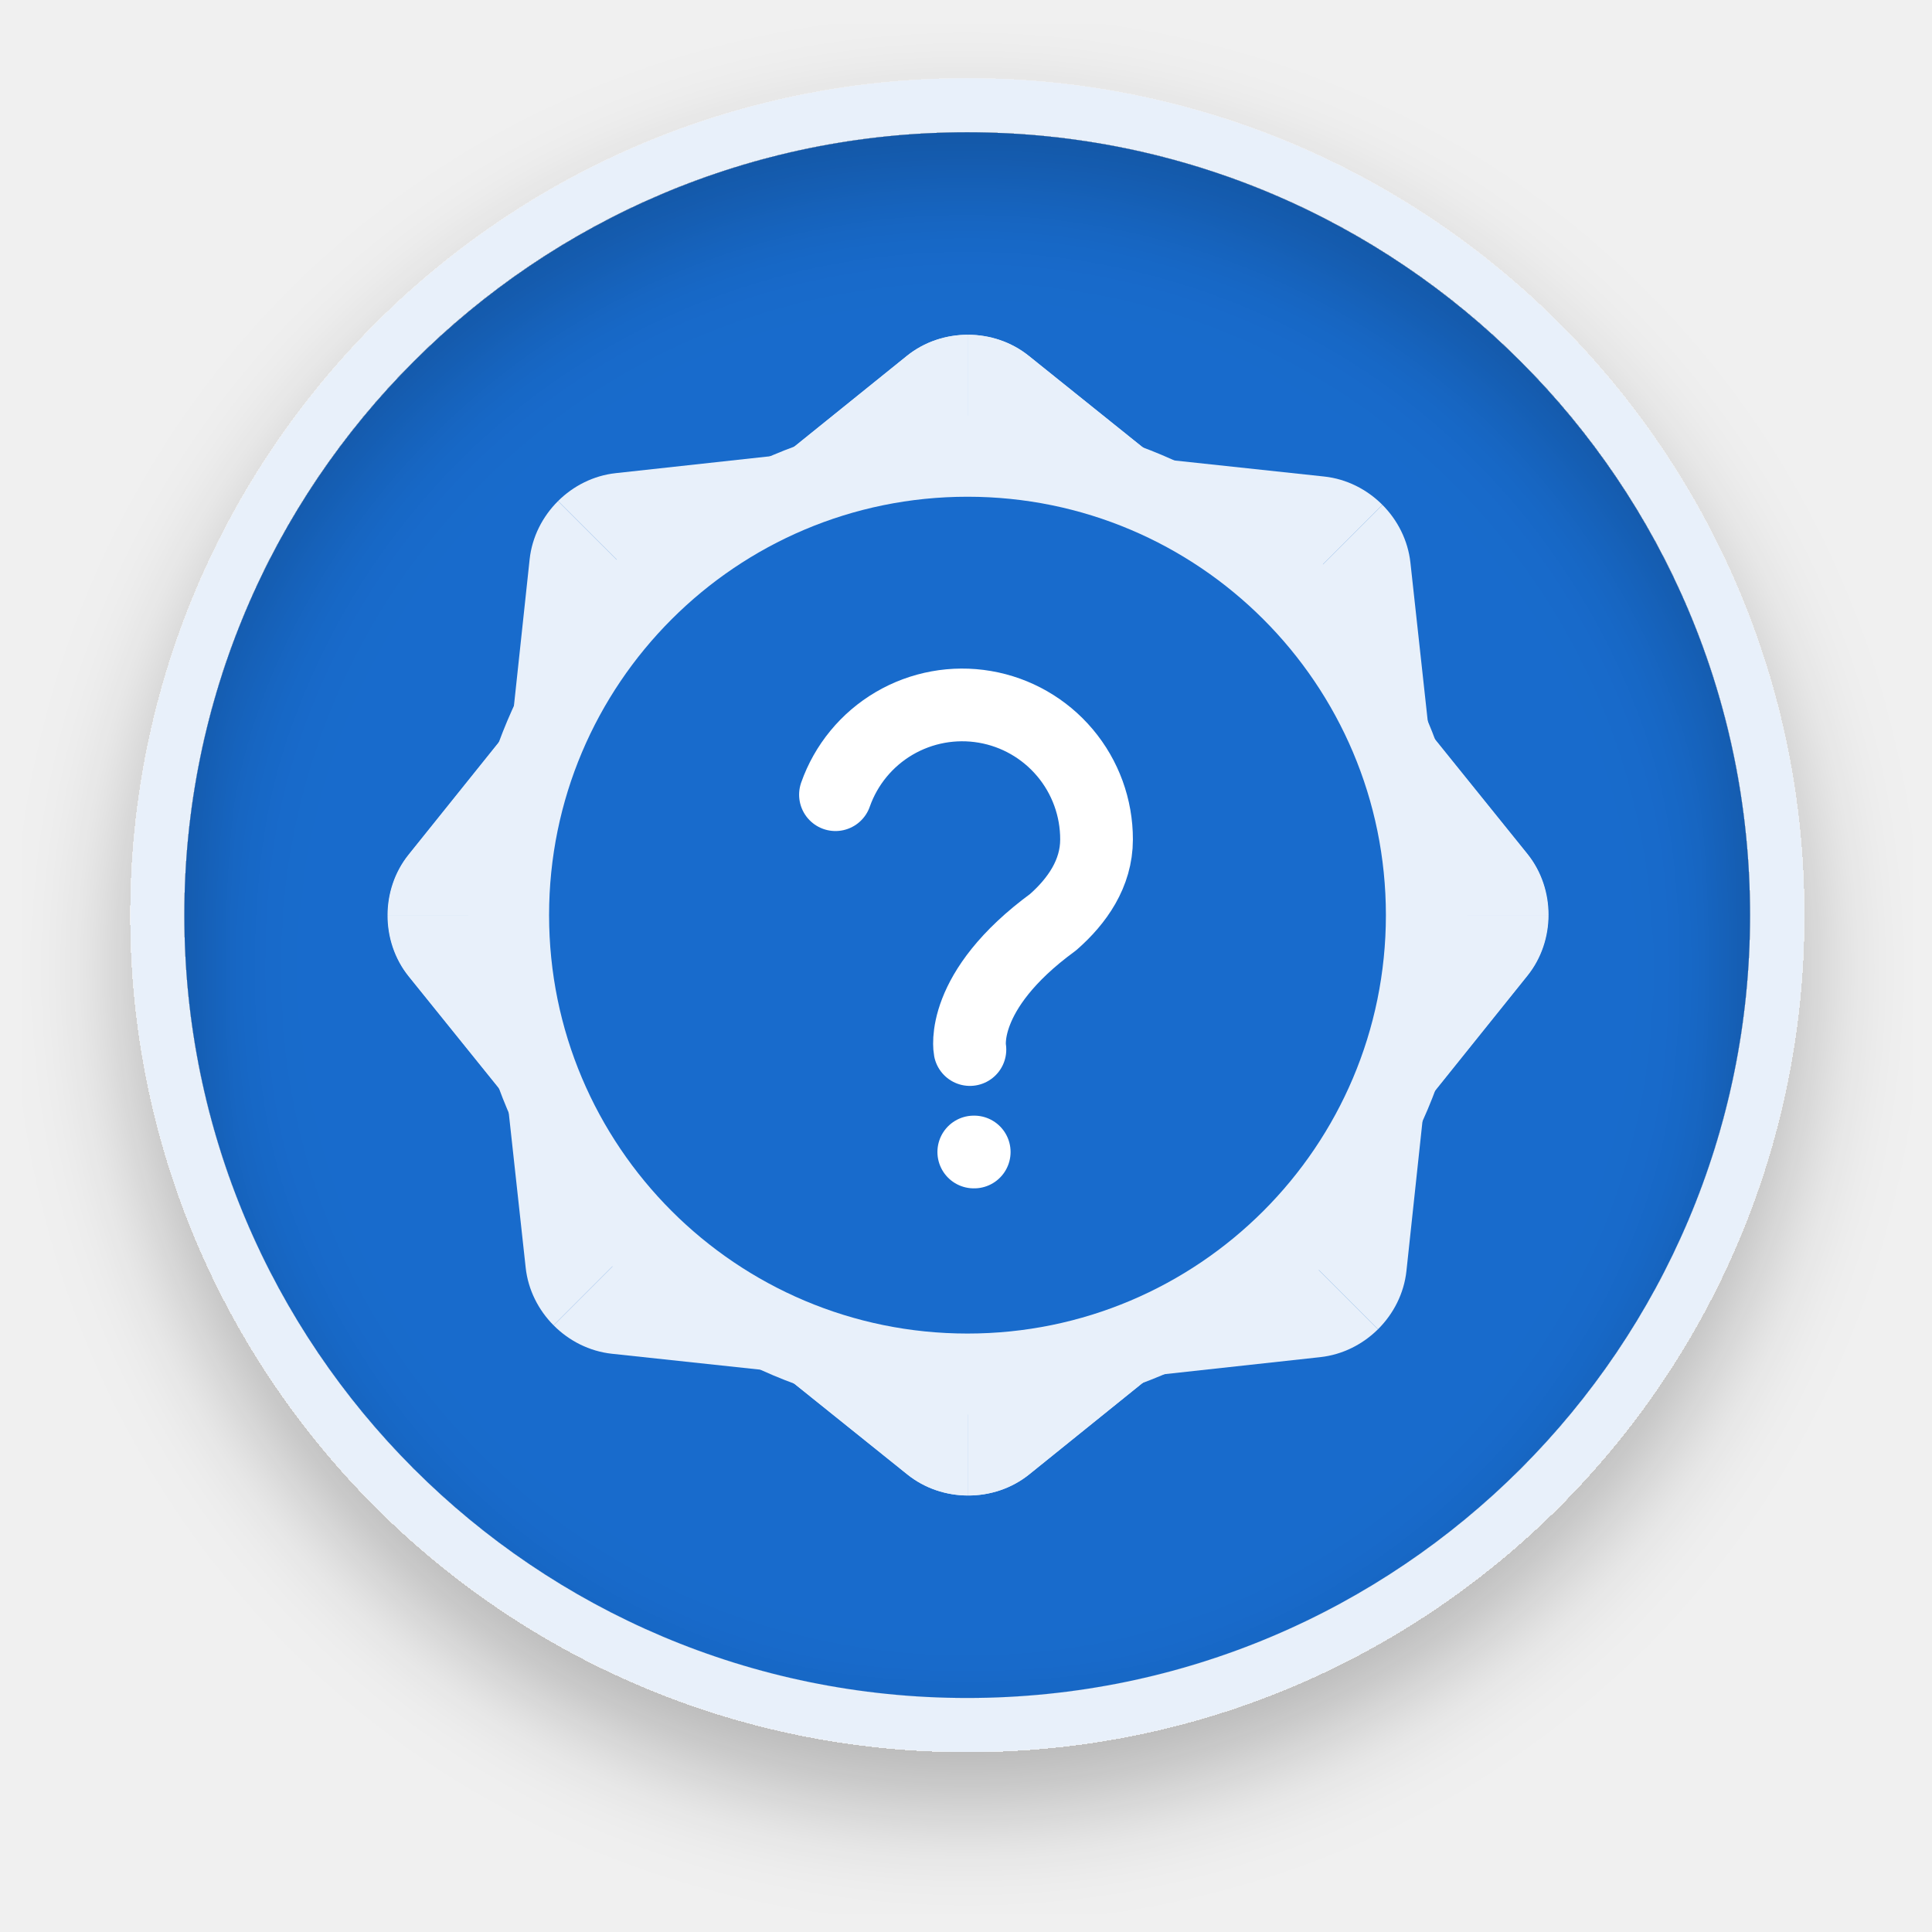
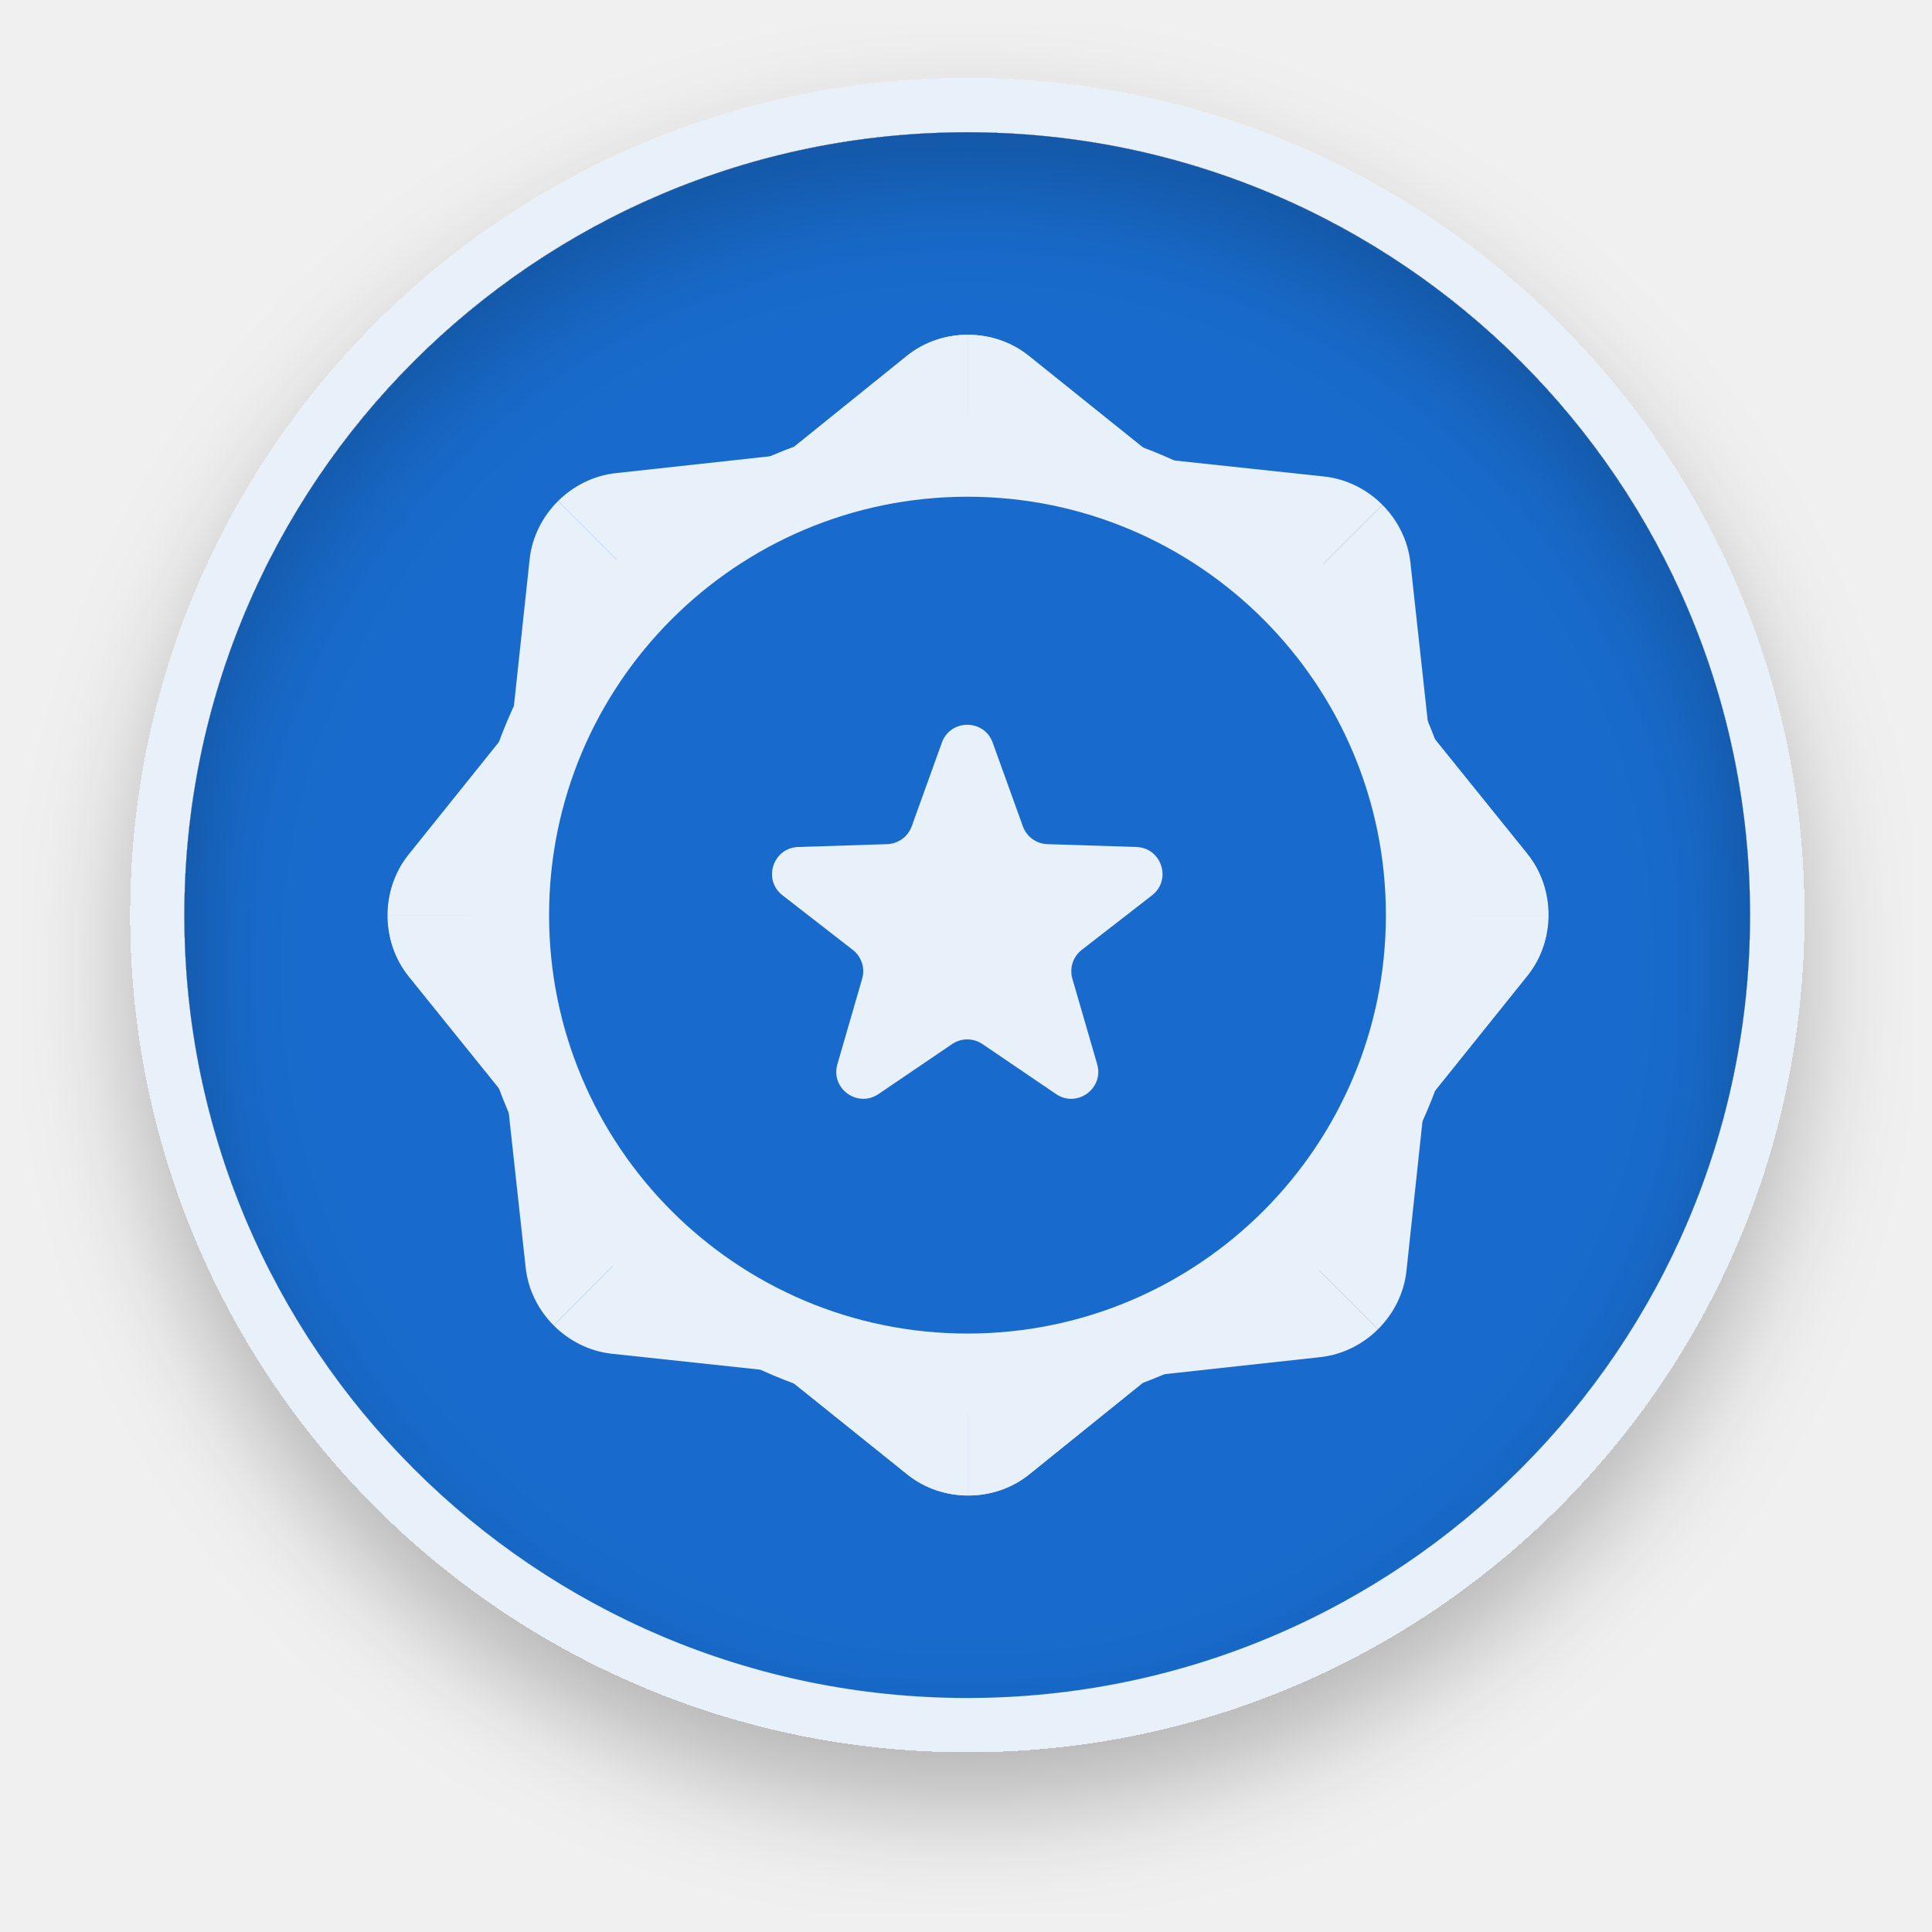
<svg xmlns="http://www.w3.org/2000/svg" width="74" height="74" viewBox="0 0 74 74" fill="none">
-   <g filter="url(#filter0_d_700_13092)">
+   <g filter="url(#filter0_d_698_13561)">
    <path d="M69.103 35.052C69.103 52.753 54.753 67.103 37.052 67.103C19.35 67.103 5 52.753 5 35.052C5 17.35 19.35 3 37.052 3C54.753 3 69.103 17.35 69.103 35.052Z" fill="#E8F0FA" />
  </g>
-   <g filter="url(#filter1_i_700_13092)">
+   <g filter="url(#filter1_i_698_13561)">
    <path d="M67.03 35.052C67.03 51.611 53.606 65.036 37.046 65.036C20.487 65.036 7.062 51.611 7.062 35.052C7.062 18.492 20.487 5.068 37.046 5.068C53.606 5.068 67.03 18.492 67.03 35.052Z" fill="#186BCC" />
  </g>
  <circle cx="37.057" cy="35.052" r="19.128" fill="#E8F0FA" />
  <path d="M34.735 13.632L29.328 17.992H37.082V12.822C36.245 12.82 35.408 13.089 34.735 13.632Z" fill="#E8F0FA" />
  <path d="M39.4 13.627C38.734 13.093 37.908 12.825 37.082 12.822V17.992L44.837 17.992L39.4 13.627Z" fill="#E8F0FA" />
  <path d="M50.72 18.252L43.813 17.512L49.296 22.995L52.952 19.339C52.362 18.746 51.579 18.344 50.72 18.252Z" fill="#E8F0FA" />
  <path d="M54.022 21.547C53.928 20.699 53.534 19.925 52.952 19.339L49.296 22.995L54.78 28.478L54.022 21.547Z" fill="#E8F0FA" />
  <path d="M58.503 32.704L54.143 27.297V35.051H59.312C59.315 34.214 59.045 33.377 58.503 32.704Z" fill="#E8F0FA" />
  <path d="M58.508 37.369C59.042 36.703 59.31 35.877 59.312 35.051H54.143L54.143 42.806L58.508 37.369Z" fill="#E8F0FA" />
  <path d="M15.669 37.399L20.029 42.806L20.029 35.052L14.859 35.052C14.857 35.889 15.127 36.727 15.669 37.399Z" fill="#E8F0FA" />
  <path d="M15.664 32.735C15.13 33.4 14.862 34.226 14.859 35.052L20.029 35.052L20.029 27.297L15.664 32.735Z" fill="#E8F0FA" />
  <path d="M20.286 21.425L19.546 28.331L25.029 22.848L21.373 19.193C20.78 19.783 20.378 20.566 20.286 21.425Z" fill="#E8F0FA" />
  <path d="M23.581 18.123C22.733 18.216 21.959 18.61 21.373 19.193L25.029 22.848L30.513 17.365L23.581 18.123Z" fill="#E8F0FA" />
  <path d="M34.735 13.632L29.328 17.992L37.082 17.992L37.082 12.822C36.245 12.82 35.408 13.089 34.735 13.632Z" fill="#E8F0FA" />
  <path d="M39.4 13.627C38.734 13.093 37.908 12.825 37.082 12.822L37.082 17.992L44.837 17.992L39.4 13.627Z" fill="#E8F0FA" />
  <path d="M39.421 56.472L44.828 52.111L37.074 52.111L37.074 57.281C37.911 57.284 38.749 57.014 39.421 56.472Z" fill="#E8F0FA" />
  <path d="M34.757 56.477C35.422 57.011 36.248 57.279 37.074 57.281L37.074 52.111L29.319 52.111L34.757 56.477Z" fill="#E8F0FA" />
  <path d="M23.437 51.852L30.343 52.592L24.86 47.109L21.205 50.764C21.794 51.358 22.578 51.759 23.437 51.852Z" fill="#E8F0FA" />
  <path d="M20.135 48.557C20.228 49.405 20.622 50.178 21.205 50.764L24.86 47.109L19.377 41.625L20.135 48.557Z" fill="#E8F0FA" />
  <path d="M15.653 37.399L20.013 42.806L20.013 35.052L14.844 35.052C14.841 35.889 15.111 36.727 15.653 37.399Z" fill="#E8F0FA" />
  <path d="M15.648 32.735C15.114 33.4 14.846 34.226 14.844 35.052L20.013 35.052L20.013 27.297L15.648 32.735Z" fill="#E8F0FA" />
  <path d="M58.488 32.704L54.127 27.297L54.127 35.051L59.297 35.051C59.299 34.214 59.03 33.377 58.488 32.704Z" fill="#E8F0FA" />
  <path d="M58.493 37.369C59.026 36.703 59.294 35.877 59.297 35.051L54.127 35.051L54.127 42.806L58.493 37.369Z" fill="#E8F0FA" />
  <path d="M53.87 48.679L54.61 41.772L49.127 47.255L52.783 50.911C53.376 50.321 53.778 49.538 53.87 48.679Z" fill="#E8F0FA" />
  <path d="M50.575 51.981C51.423 51.887 52.197 51.493 52.783 50.911L49.127 47.255L43.644 52.739L50.575 51.981Z" fill="#E8F0FA" />
  <path d="M39.421 56.472L44.828 52.111L37.074 52.111L37.074 57.281C37.911 57.284 38.749 57.014 39.421 56.472Z" fill="#E8F0FA" />
  <path d="M34.757 56.477C35.422 57.011 36.248 57.279 37.074 57.281L37.074 52.111L29.319 52.111L34.757 56.477Z" fill="#E8F0FA" />
  <circle cx="37.057" cy="35.052" r="16.026" fill="#186BCC" />
-   <path d="M32 30.438C32.403 29.292 33.199 28.325 34.247 27.709C35.295 27.094 36.526 26.869 37.724 27.074C38.922 27.279 40.008 27.902 40.791 28.832C41.574 29.762 42.002 30.938 42 32.154C42 33.457 41.257 34.513 40.336 35.321C36.713 37.972 37.15 40.2 37.15 40.2M37.298 44.124H37.315" stroke="white" stroke-width="2.785" stroke-linecap="round" stroke-linejoin="round" />
+   <path d="M36.076 28.444C36.405 27.533 37.693 27.533 38.022 28.444L39.178 31.65C39.322 32.049 39.694 32.319 40.117 32.333L43.525 32.442C44.492 32.473 44.891 33.698 44.126 34.292L41.433 36.383C41.099 36.642 40.956 37.08 41.074 37.487L42.024 40.761C42.293 41.691 41.251 42.449 40.45 41.905L37.63 39.99C37.279 39.752 36.819 39.752 36.468 39.99L33.648 41.905C32.846 42.449 31.804 41.691 32.074 40.761L33.023 37.487C33.141 37.08 32.999 36.642 32.664 36.383L29.972 34.292C29.207 33.698 29.605 32.473 30.573 32.442L33.98 32.333C34.404 32.319 34.776 32.049 34.92 31.65L36.076 28.444Z" fill="#E8F0FA" />
  <defs>
-     <filter id="filter0_d_700_13092" x="0.864" y="0.932" width="72.373" height="72.375" filterUnits="userSpaceOnUse" color-interpolation-filters="sRGB">
+     <filter id="filter0_d_698_13561" x="0.864" y="0.932" width="72.373" height="72.375" filterUnits="userSpaceOnUse" color-interpolation-filters="sRGB">
      <feFlood flood-opacity="0" result="BackgroundImageFix" />
      <feColorMatrix in="SourceAlpha" type="matrix" values="0 0 0 0 0 0 0 0 0 0 0 0 0 0 0 0 0 0 127 0" result="hardAlpha" />
      <feOffset dy="2.068" />
      <feGaussianBlur stdDeviation="2.068" />
      <feComposite in2="hardAlpha" operator="out" />
      <feColorMatrix type="matrix" values="0 0 0 0 0 0 0 0 0 0 0 0 0 0 0 0 0 0 0.25 0" />
-       <feBlend mode="normal" in2="BackgroundImageFix" result="effect1_dropShadow_700_13092" />
-       <feBlend mode="normal" in="SourceGraphic" in2="effect1_dropShadow_700_13092" result="shape" />
+       <feBlend mode="normal" in2="BackgroundImageFix" result="effect1_dropShadow_698_13561" />
+       <feBlend mode="normal" in="SourceGraphic" in2="effect1_dropShadow_698_13561" result="shape" />
    </filter>
-     <filter id="filter1_i_700_13092" x="7.062" y="5.068" width="59.969" height="62.036" filterUnits="userSpaceOnUse" color-interpolation-filters="sRGB">
+     <filter id="filter1_i_698_13561" x="7.062" y="5.068" width="59.969" height="62.036" filterUnits="userSpaceOnUse" color-interpolation-filters="sRGB">
      <feFlood flood-opacity="0" result="BackgroundImageFix" />
      <feBlend mode="normal" in="SourceGraphic" in2="BackgroundImageFix" result="shape" />
      <feColorMatrix in="SourceAlpha" type="matrix" values="0 0 0 0 0 0 0 0 0 0 0 0 0 0 0 0 0 0 127 0" result="hardAlpha" />
      <feOffset dy="2.068" />
      <feGaussianBlur stdDeviation="2.068" />
      <feComposite in2="hardAlpha" operator="arithmetic" k2="-1" k3="1" />
      <feColorMatrix type="matrix" values="0 0 0 0 0 0 0 0 0 0 0 0 0 0 0 0 0 0 0.2 0" />
-       <feBlend mode="normal" in2="shape" result="effect1_innerShadow_700_13092" />
+       <feBlend mode="normal" in2="shape" result="effect1_innerShadow_698_13561" />
    </filter>
  </defs>
</svg>
